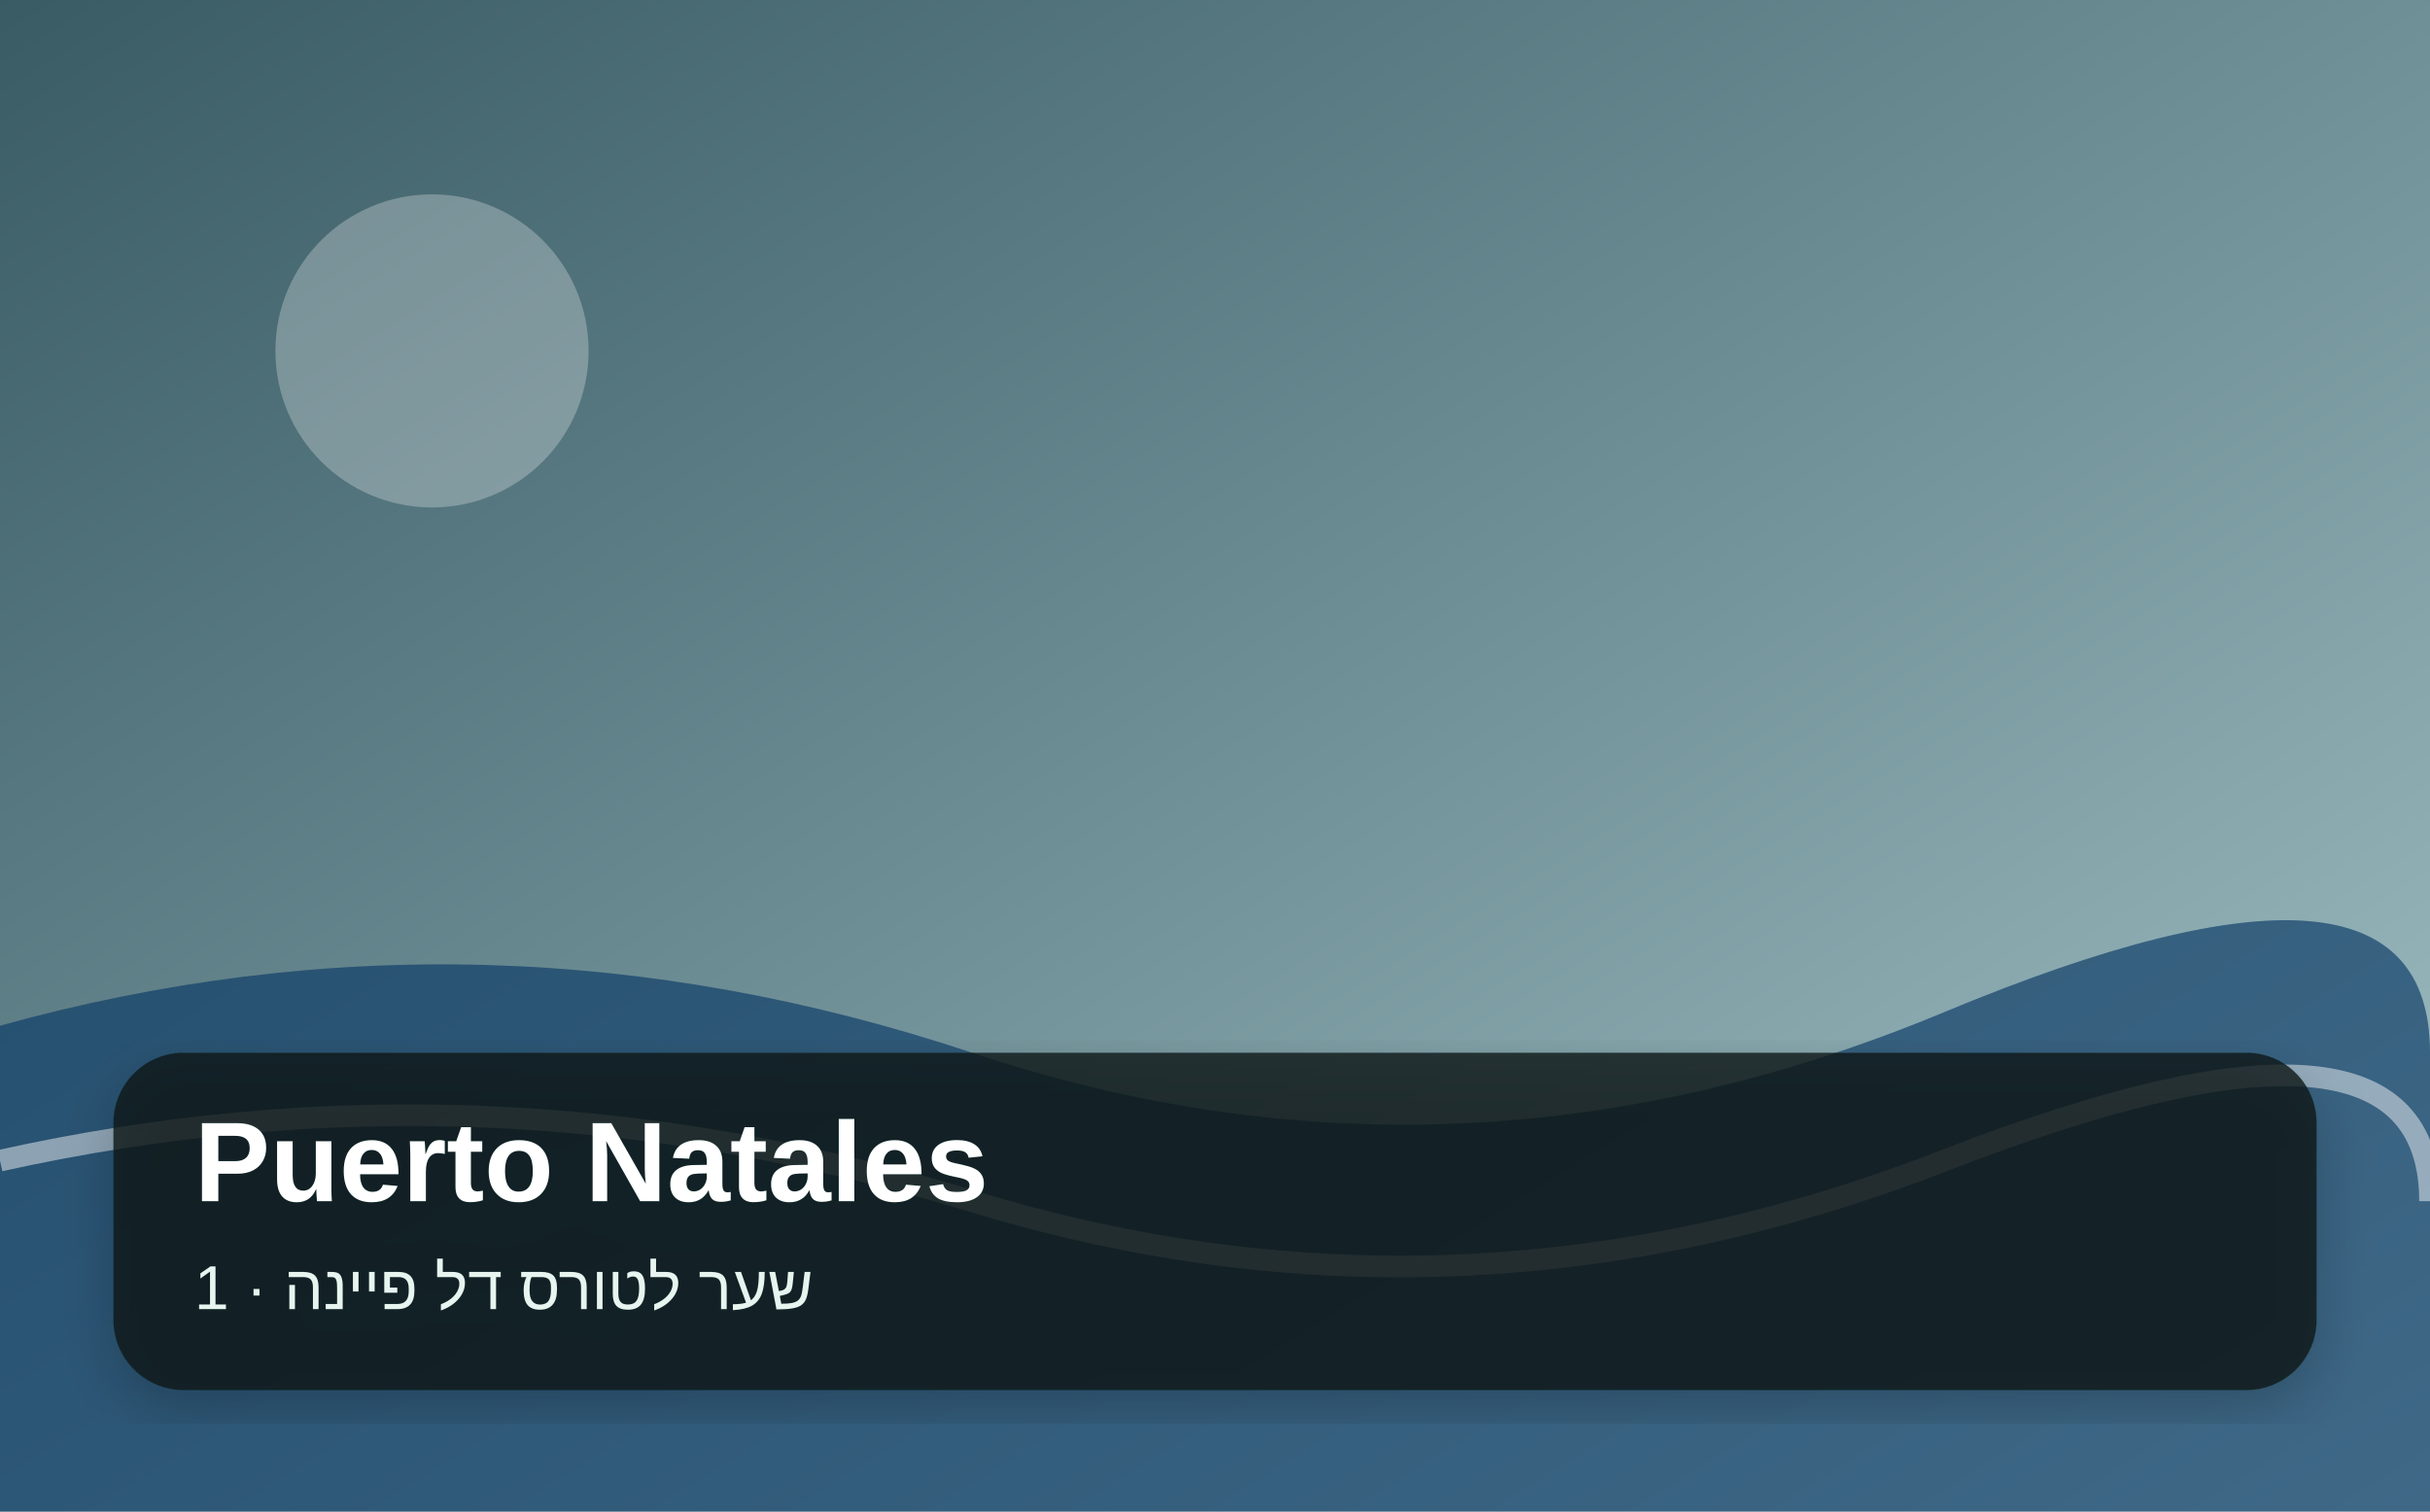
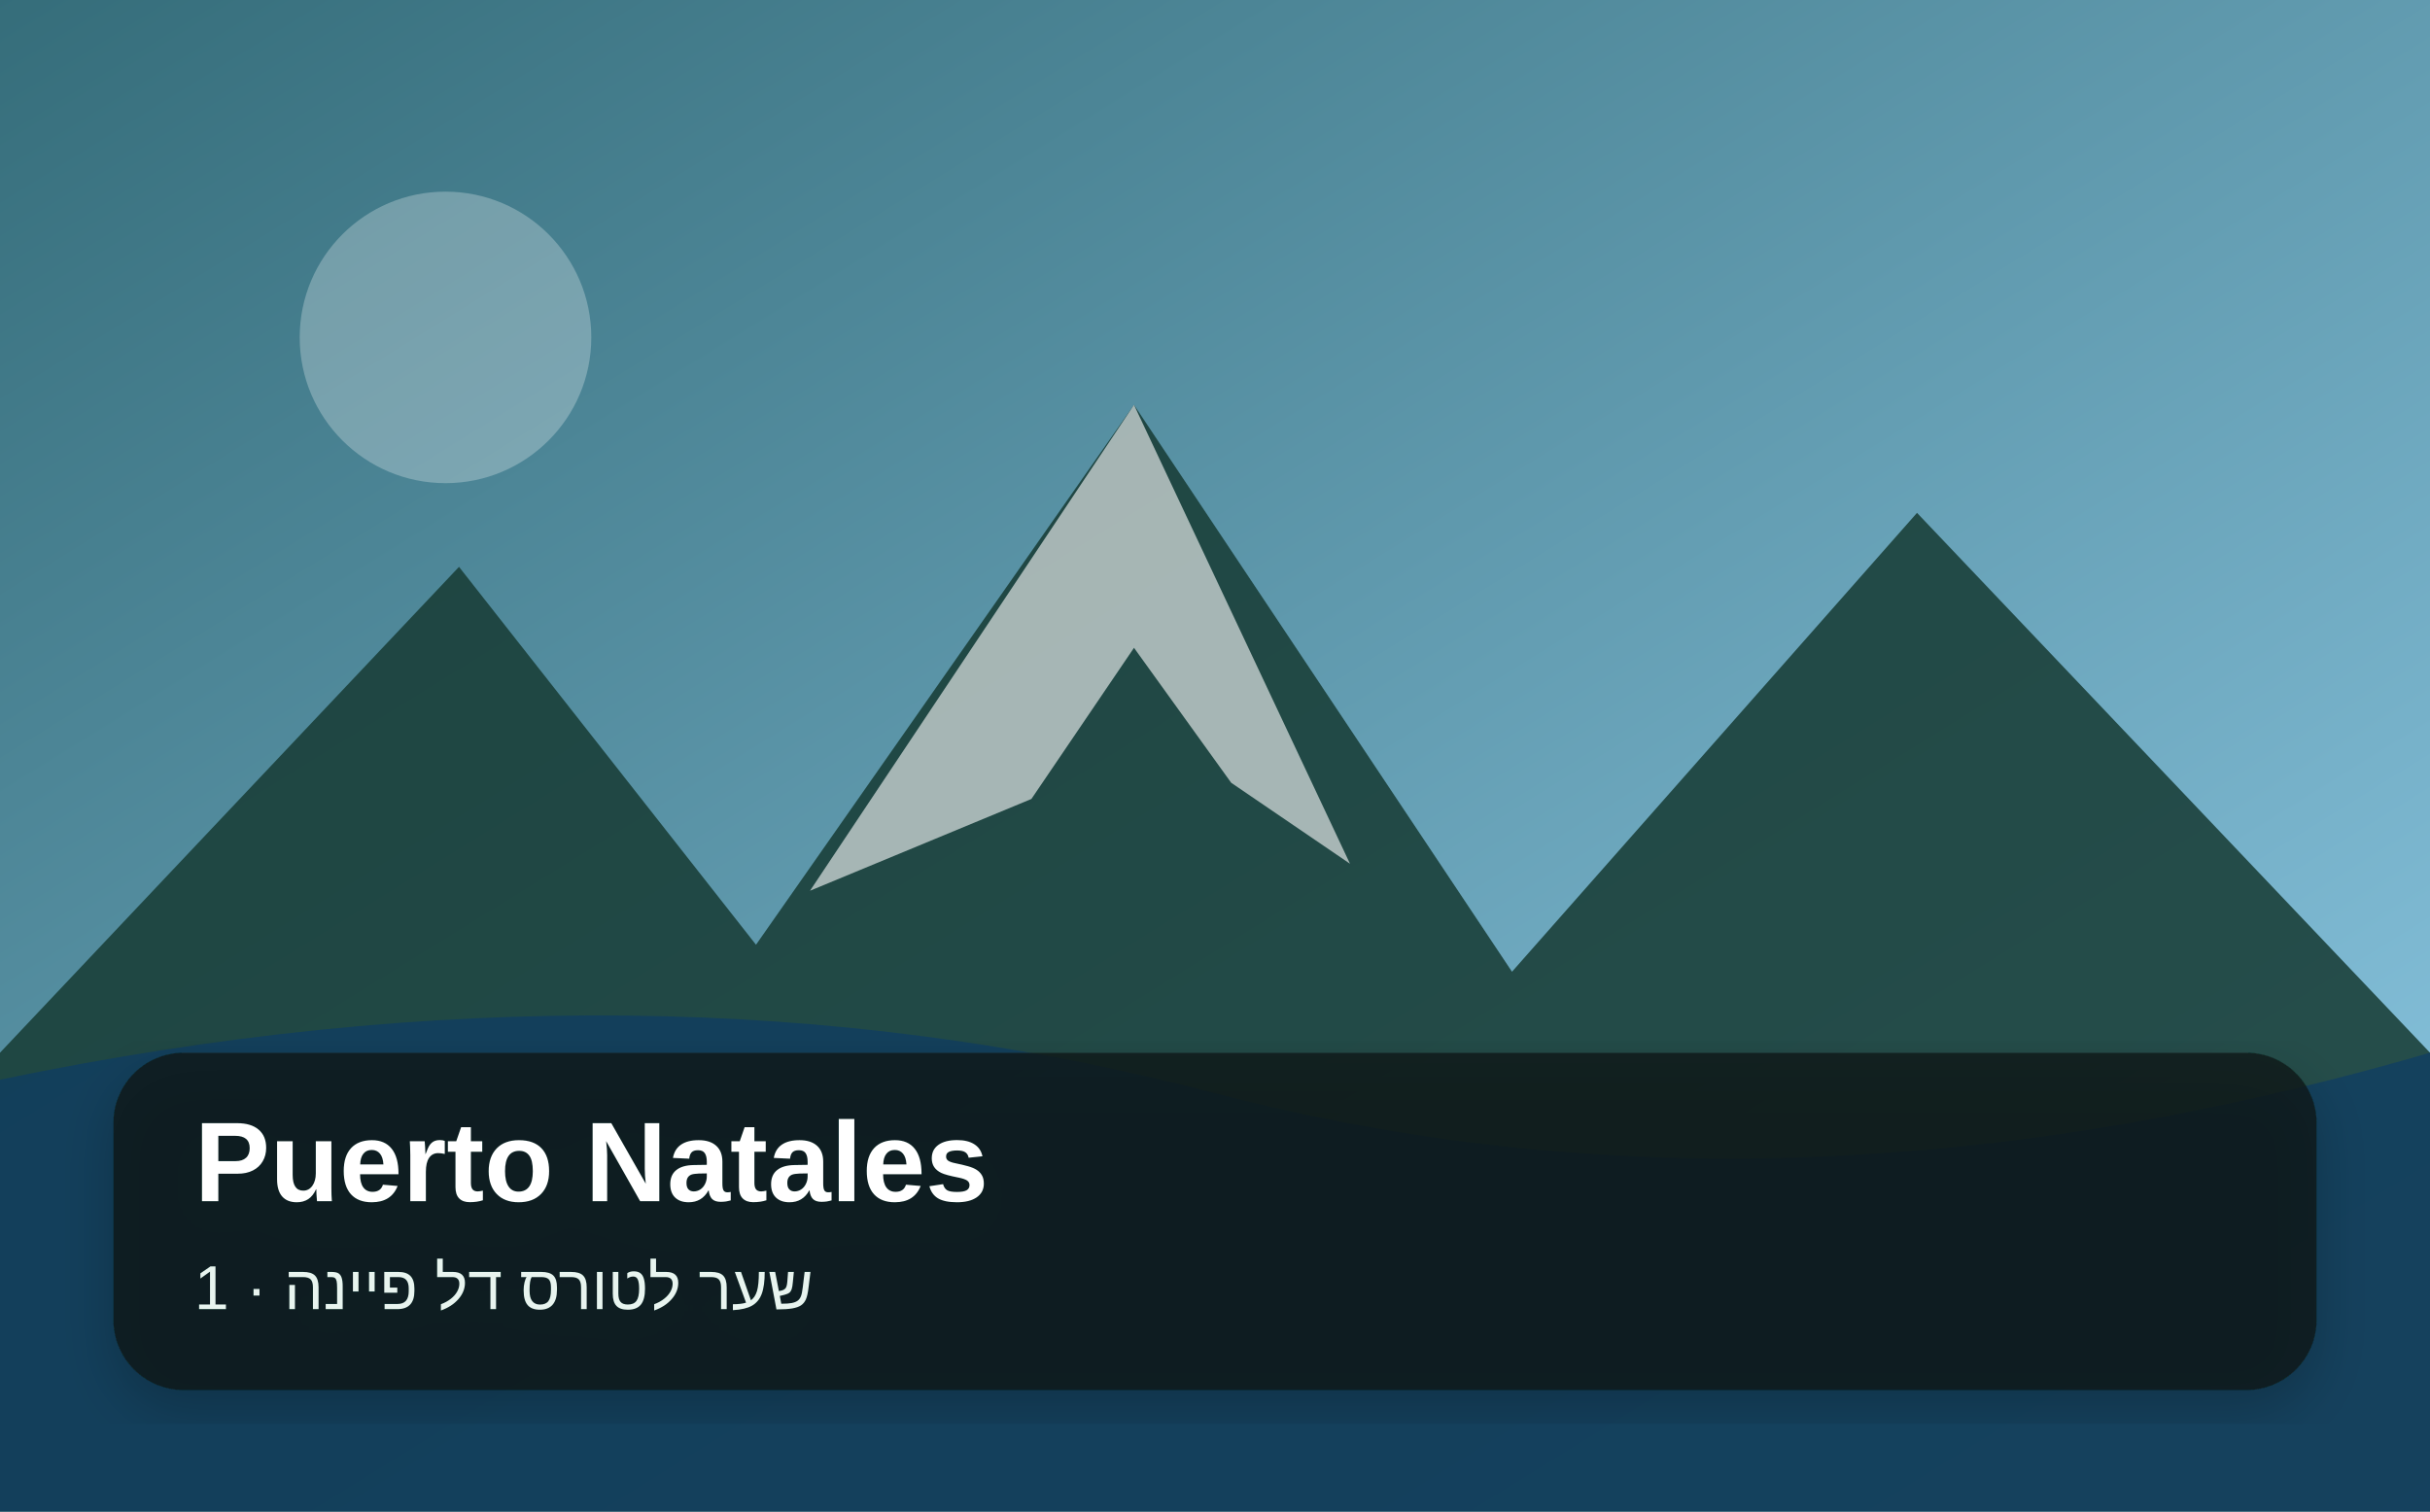
<svg xmlns="http://www.w3.org/2000/svg" width="900" height="560" viewBox="0 0 900 560">
  <defs>
    <linearGradient id="g" x1="0" y1="0" x2="1" y2="1">
-       <stop stop-color="#395b64" />
-       <stop offset="1" stop-color="#a5c4c9" />
+       <stop stop-color="#356d7a" />
+       <stop offset="1" stop-color="#8ecae6" />
    </linearGradient>
    <filter id="s">
      <feDropShadow dx="0" dy="8" stdDeviation="10" flood-opacity=".25" />
    </filter>
  </defs>
  <rect width="900" height="560" fill="url(#g)" />
-   <circle cx="160" cy="130" r="58" fill="#fff4" />
-   <path d="M0 380 Q180 330 360 390 T720 375 T900 390 V560 H0Z" fill="#0d3b66aa" />
-   <path d="M0 430 Q180 390 360 445 T720 430 T900 445" fill="none" stroke="#fff7" stroke-width="8" />
+   <circle cx="165" cy="125" r="54" fill="#fff4" />
+   <path d="M0 390 L170 210 L280 350 L420 150 L560 360 L710 190 L900 390 V560 H0Z" fill="#173c35dd" />
+   <path d="M300 330 L420 150 L500 320 L456 290 L420 240 L382 296Z" fill="#fff9" />
+   <path d="M0 400 Q240 350 450 405 T900 390 V560 H0Z" fill="#0d3b66aa" />
  <g filter="url(#s)">
    <rect x="42" y="390" width="816" height="125" rx="26" fill="#0b201bcc" />
    <text x="72" y="445" font-family="Arial,sans-serif" font-size="42" font-weight="700" fill="white">Puerto Natales</text>
    <text x="72" y="485" font-family="Arial,sans-serif" font-size="23" fill="#e8f4ef">שער לטורס דל פיינה · 1</text>
  </g>
</svg>
